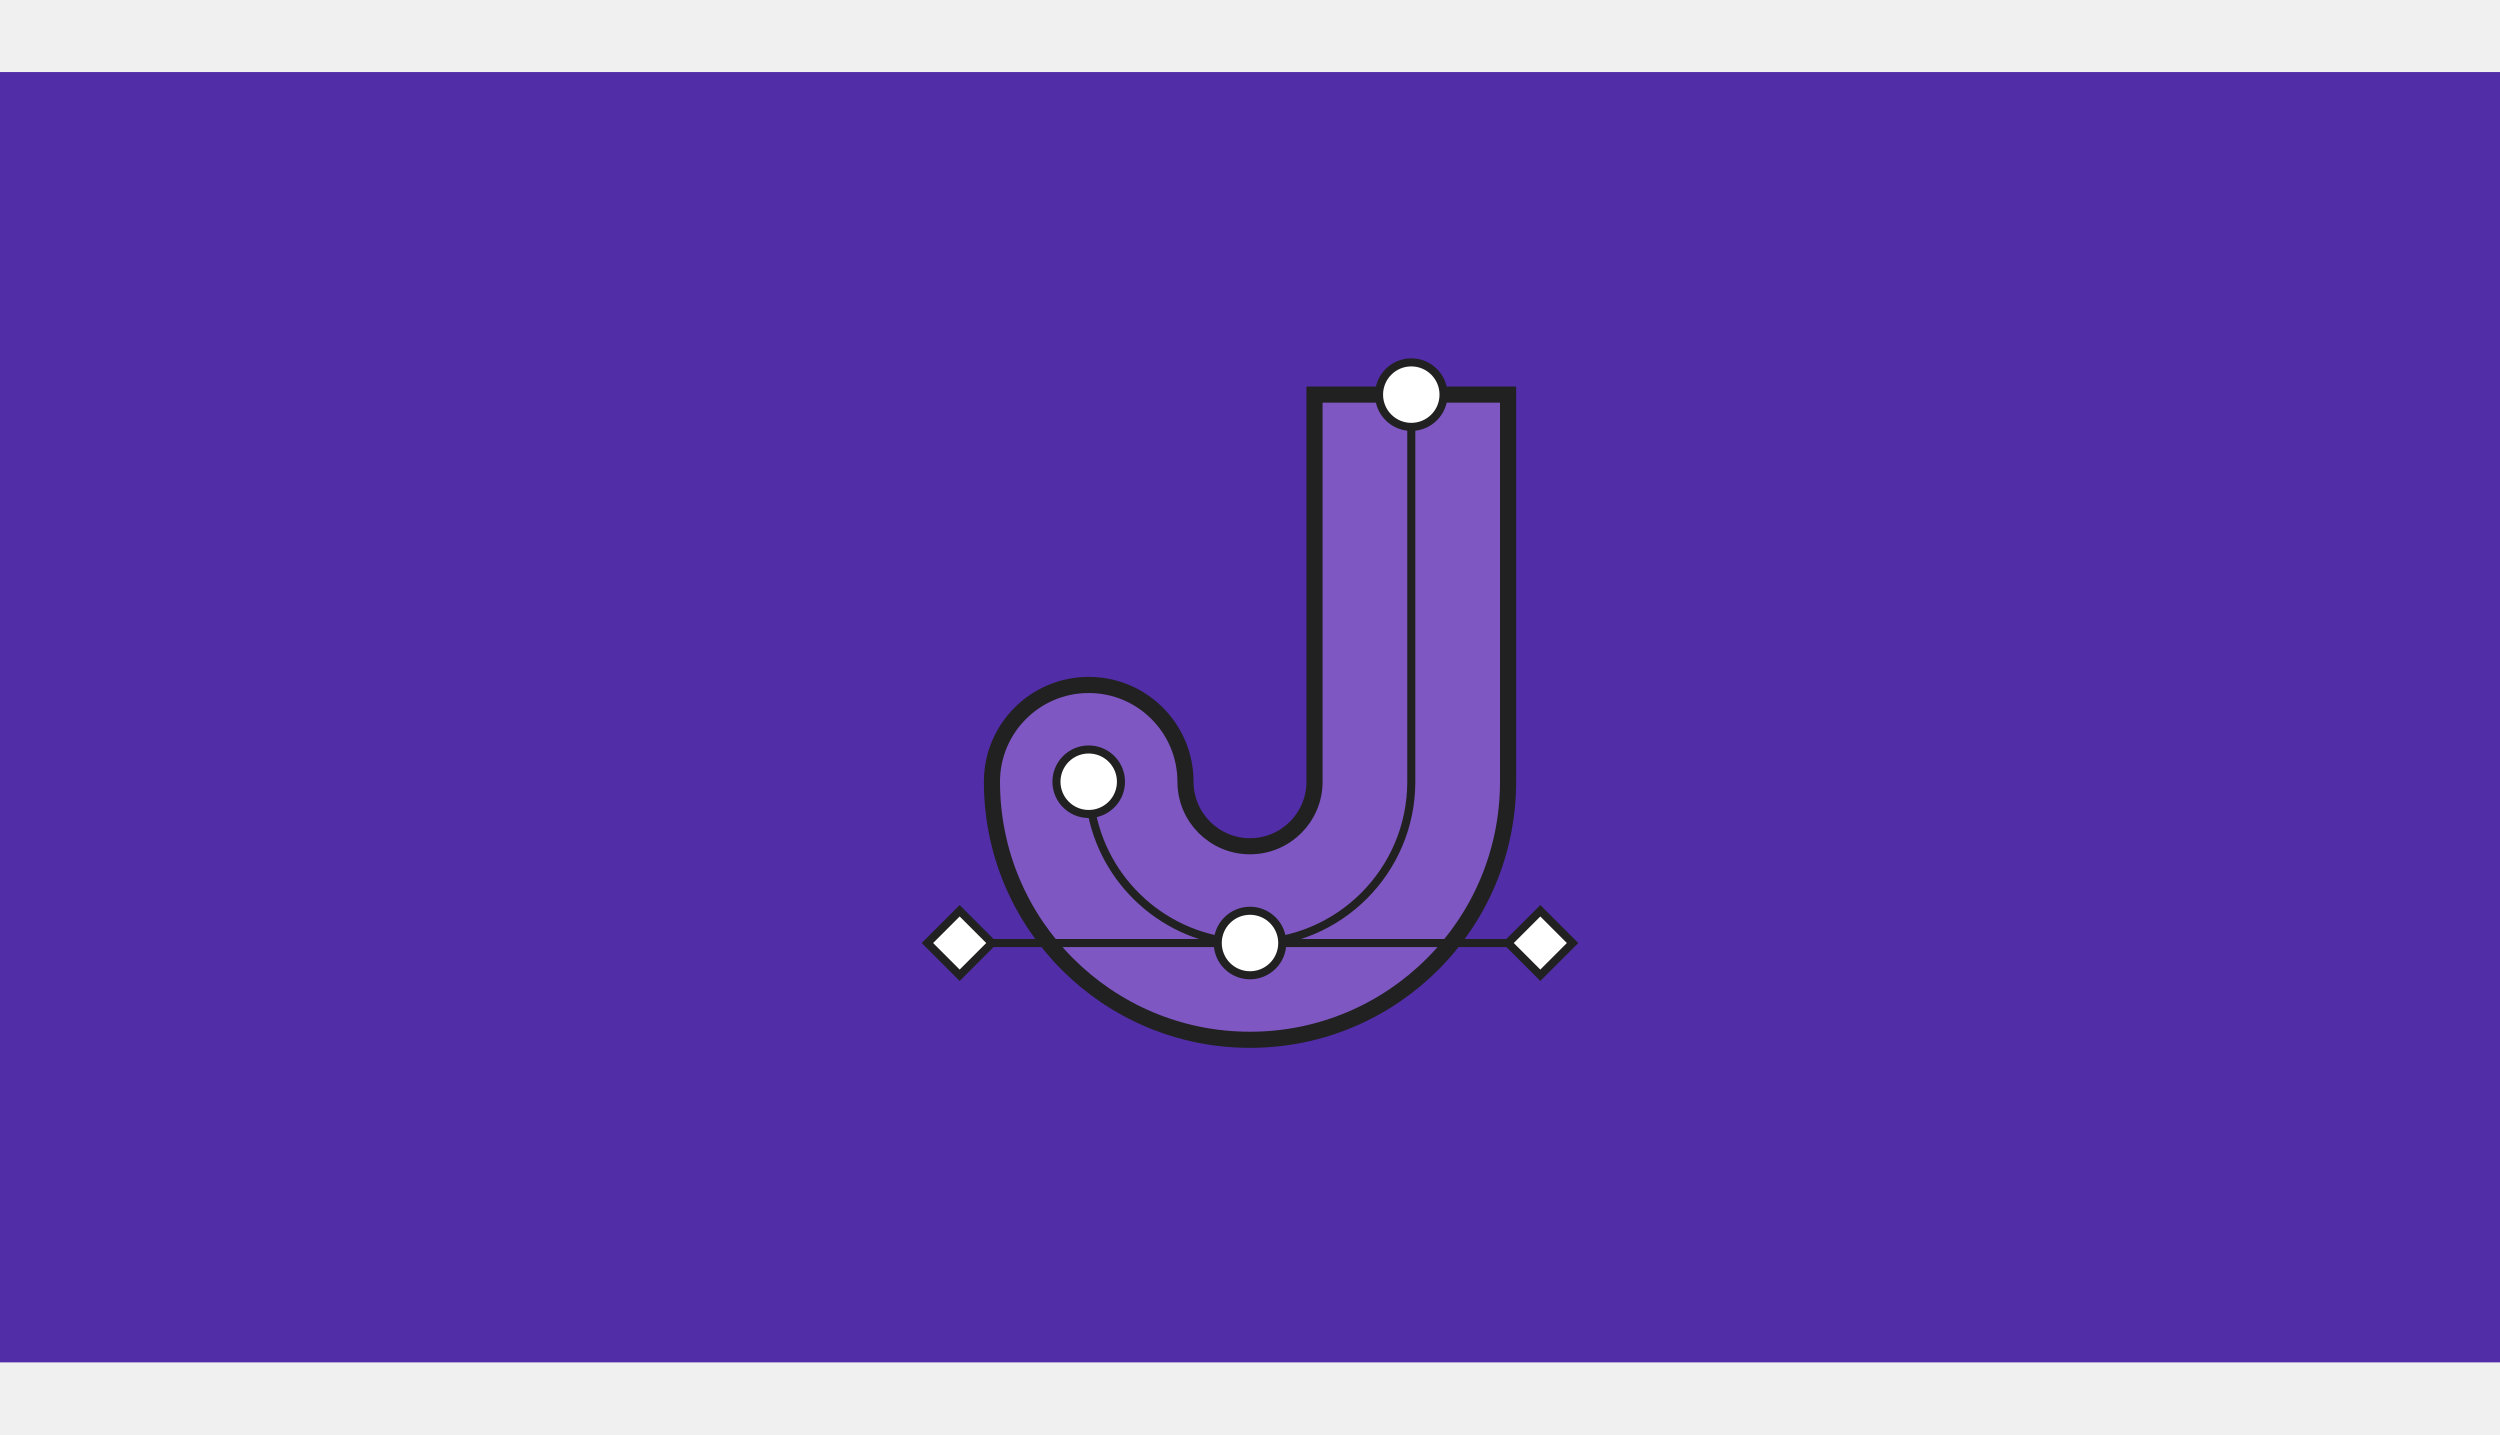
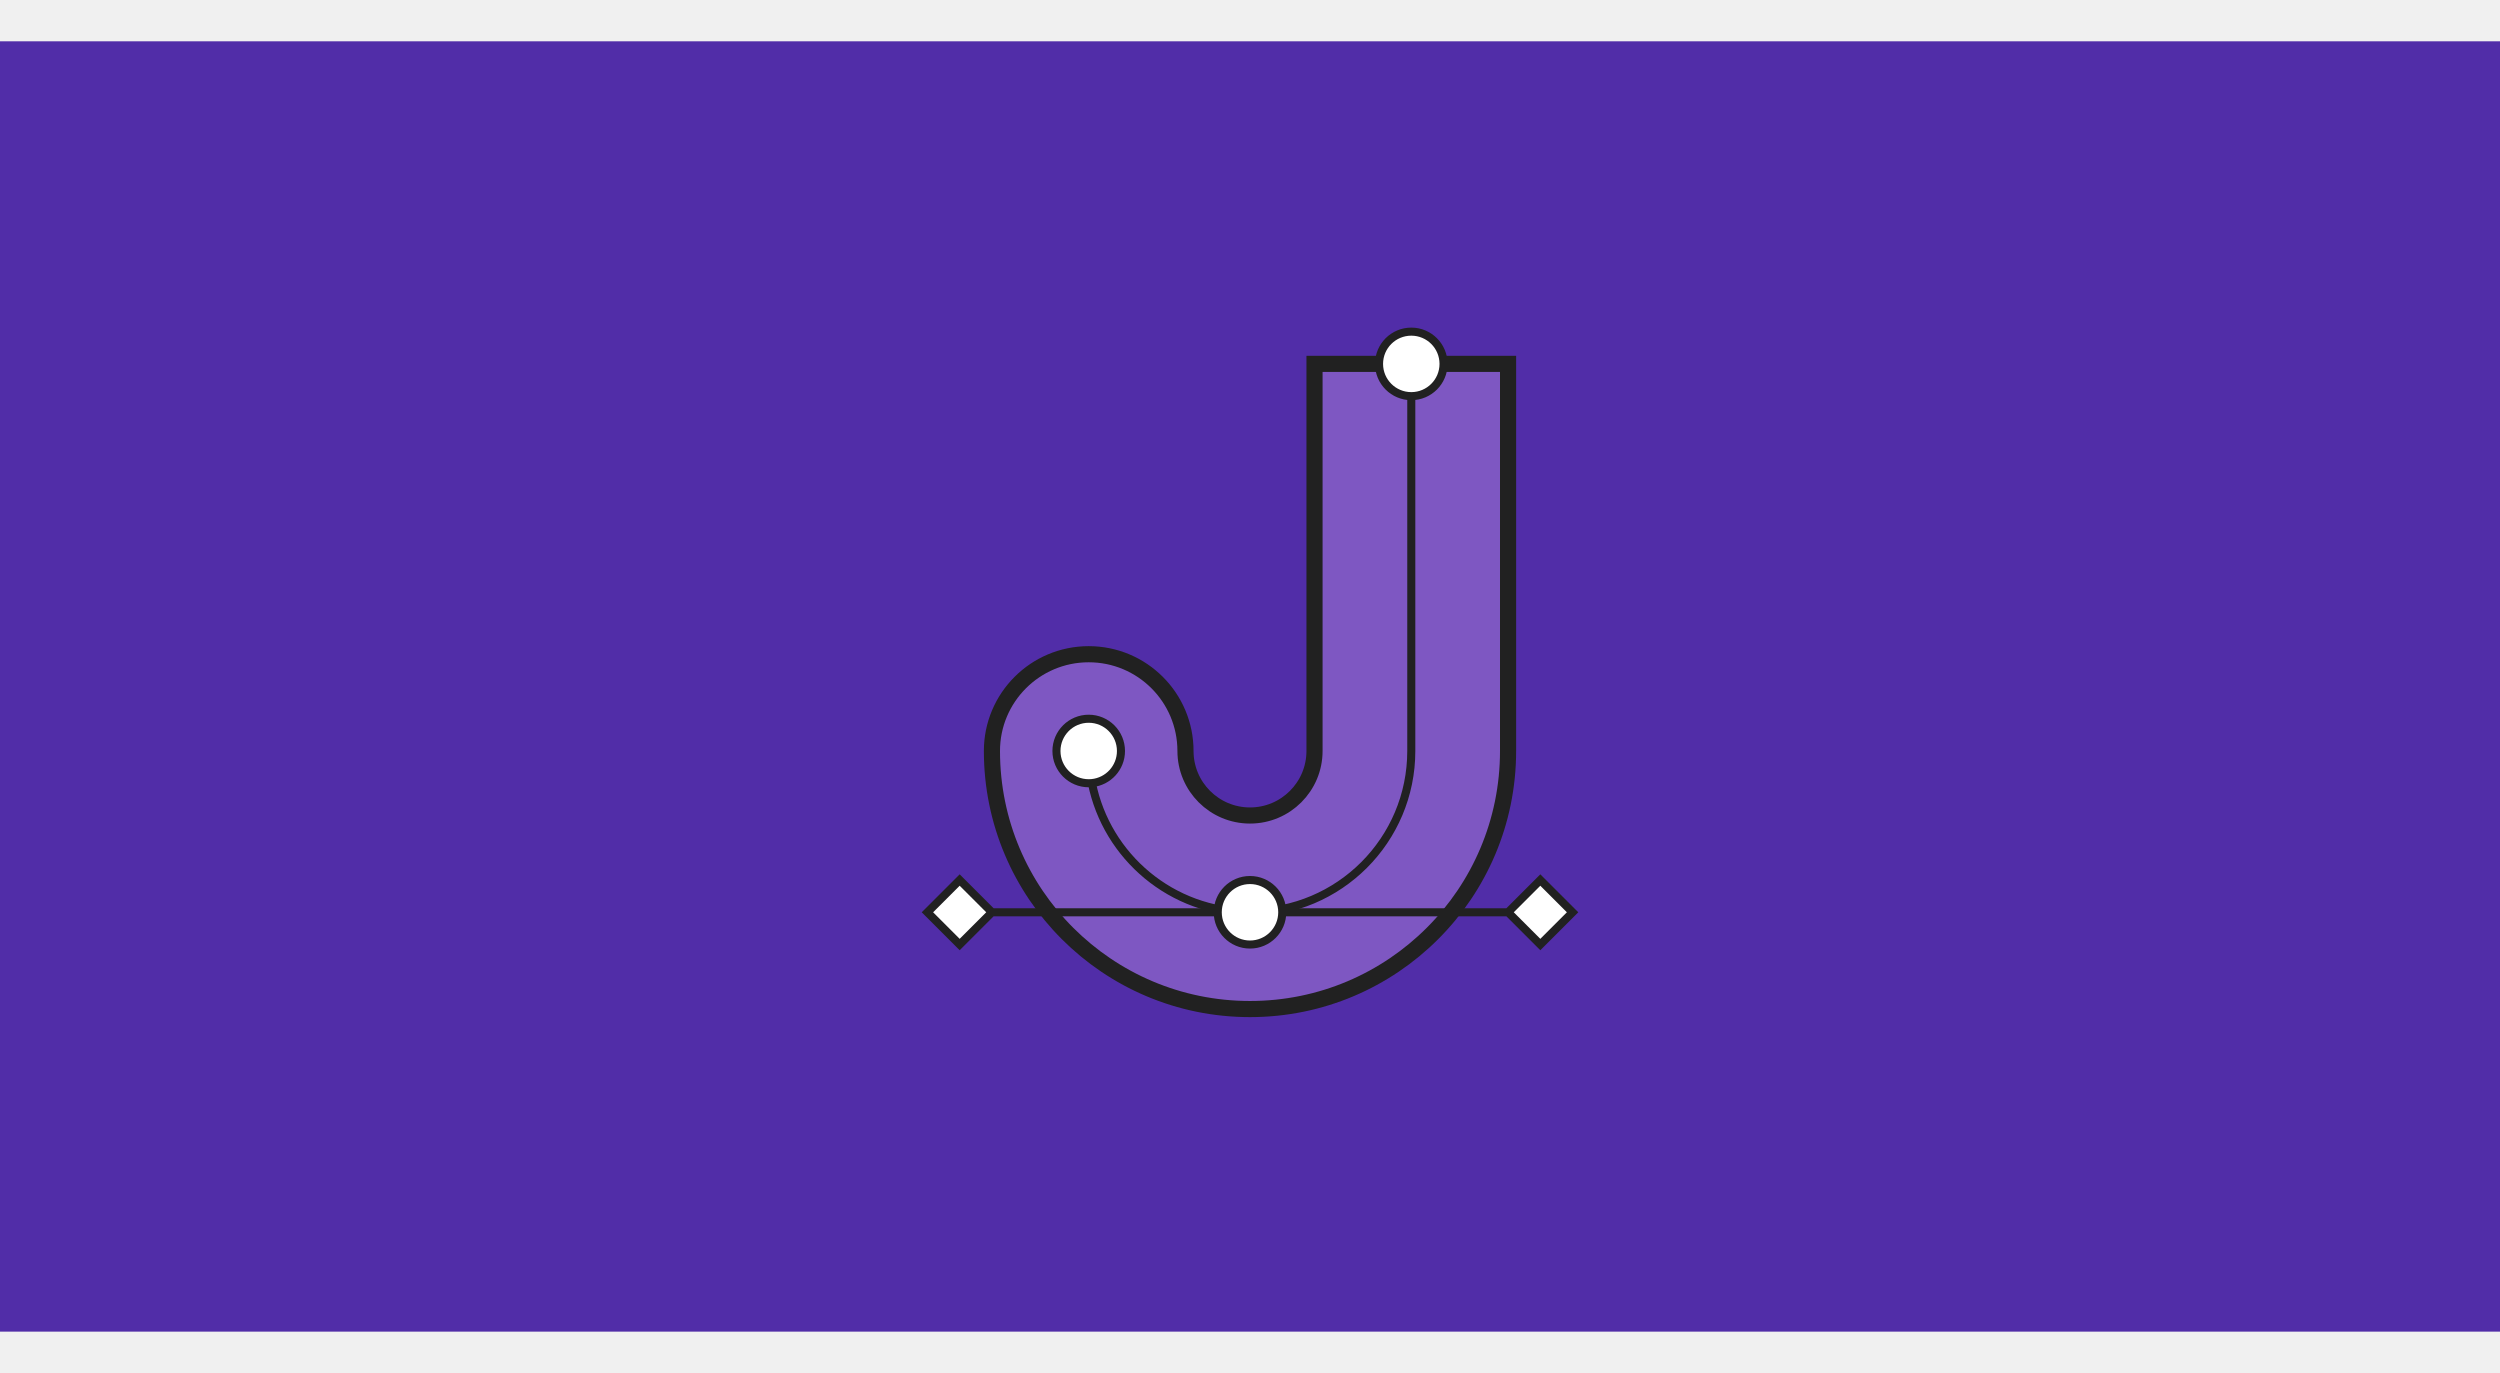
- <svg xmlns="http://www.w3.org/2000/svg" width="1220" height="700" viewBox="0 0 620 320" fill="none">
+ <svg xmlns="http://www.w3.org/2000/svg" width="1220" height="670" viewBox="0 0 620 320" fill="none">
  <rect width="620" height="320" fill="#512DA8" />
  <path fill-rule="evenodd" clip-rule="evenodd" d="M350 86C353.314 86 356 83.314 356 80H374V176C374 211.346 345.346 240 310 240C274.654 240 246 211.346 246 176C246 162.745 256.745 152 270 152C283.255 152 294 162.745 294 176C294 184.837 301.163 192 310 192C318.837 192 326 184.837 326 176V80H344C344 83.314 346.686 86 350 86Z" fill="#7E57C2" />
  <path fill-rule="evenodd" clip-rule="evenodd" d="M374 80V176C374 211.346 345.346 240 310 240C274.654 240 246 211.346 246 176C246 162.745 256.745 152 270 152C283.255 152 294 162.745 294 176C294 184.837 301.163 192 310 192C318.837 192 326 184.837 326 176V80H374Z" stroke="#212121" stroke-width="4" />
  <path d="M278 176C278 180.151 274.839 183.563 270.792 183.961C270.532 183.987 270.267 184 270 184C265.582 184 262 180.418 262 176C262 171.582 265.582 168 270 168C274.418 168 278 171.582 278 176Z" fill="white" />
  <path d="M358 80C358 84.418 354.418 88 350 88C345.582 88 342 84.418 342 80C342 75.582 345.582 72 350 72C354.418 72 358 75.582 358 80Z" fill="white" />
  <path d="M350 88V176C350 198.091 332.091 216 310 216C290.635 216 274.483 202.238 270.792 183.961M350 88C354.418 88 358 84.418 358 80C358 75.582 354.418 72 350 72C345.582 72 342 75.582 342 80C342 84.418 345.582 88 350 88ZM270.792 183.961C274.839 183.563 278 180.151 278 176C278 171.582 274.418 168 270 168C265.582 168 262 171.582 262 176C262 180.418 265.582 184 270 184C270.267 184 270.532 183.987 270.792 183.961Z" stroke="#212121" stroke-width="2" />
  <path d="M318 216C318 220.418 314.418 224 310 224C305.582 224 302 220.418 302 216C302 211.582 305.582 208 310 208C314.418 208 318 211.582 318 216Z" fill="white" />
  <path d="M382 208L374 216L382 224L390 216L382 208Z" fill="white" />
  <path d="M238 208L246 216L238 224L230 216L238 208Z" fill="white" />
  <path d="M318 216C318 220.418 314.418 224 310 224C305.582 224 302 220.418 302 216M318 216C318 211.582 314.418 208 310 208C305.582 208 302 211.582 302 216M318 216H374M302 216H246M374 216L382 208L390 216L382 224L374 216ZM246 216L238 208L230 216L238 224L246 216Z" stroke="#212121" stroke-width="2" />
</svg>
